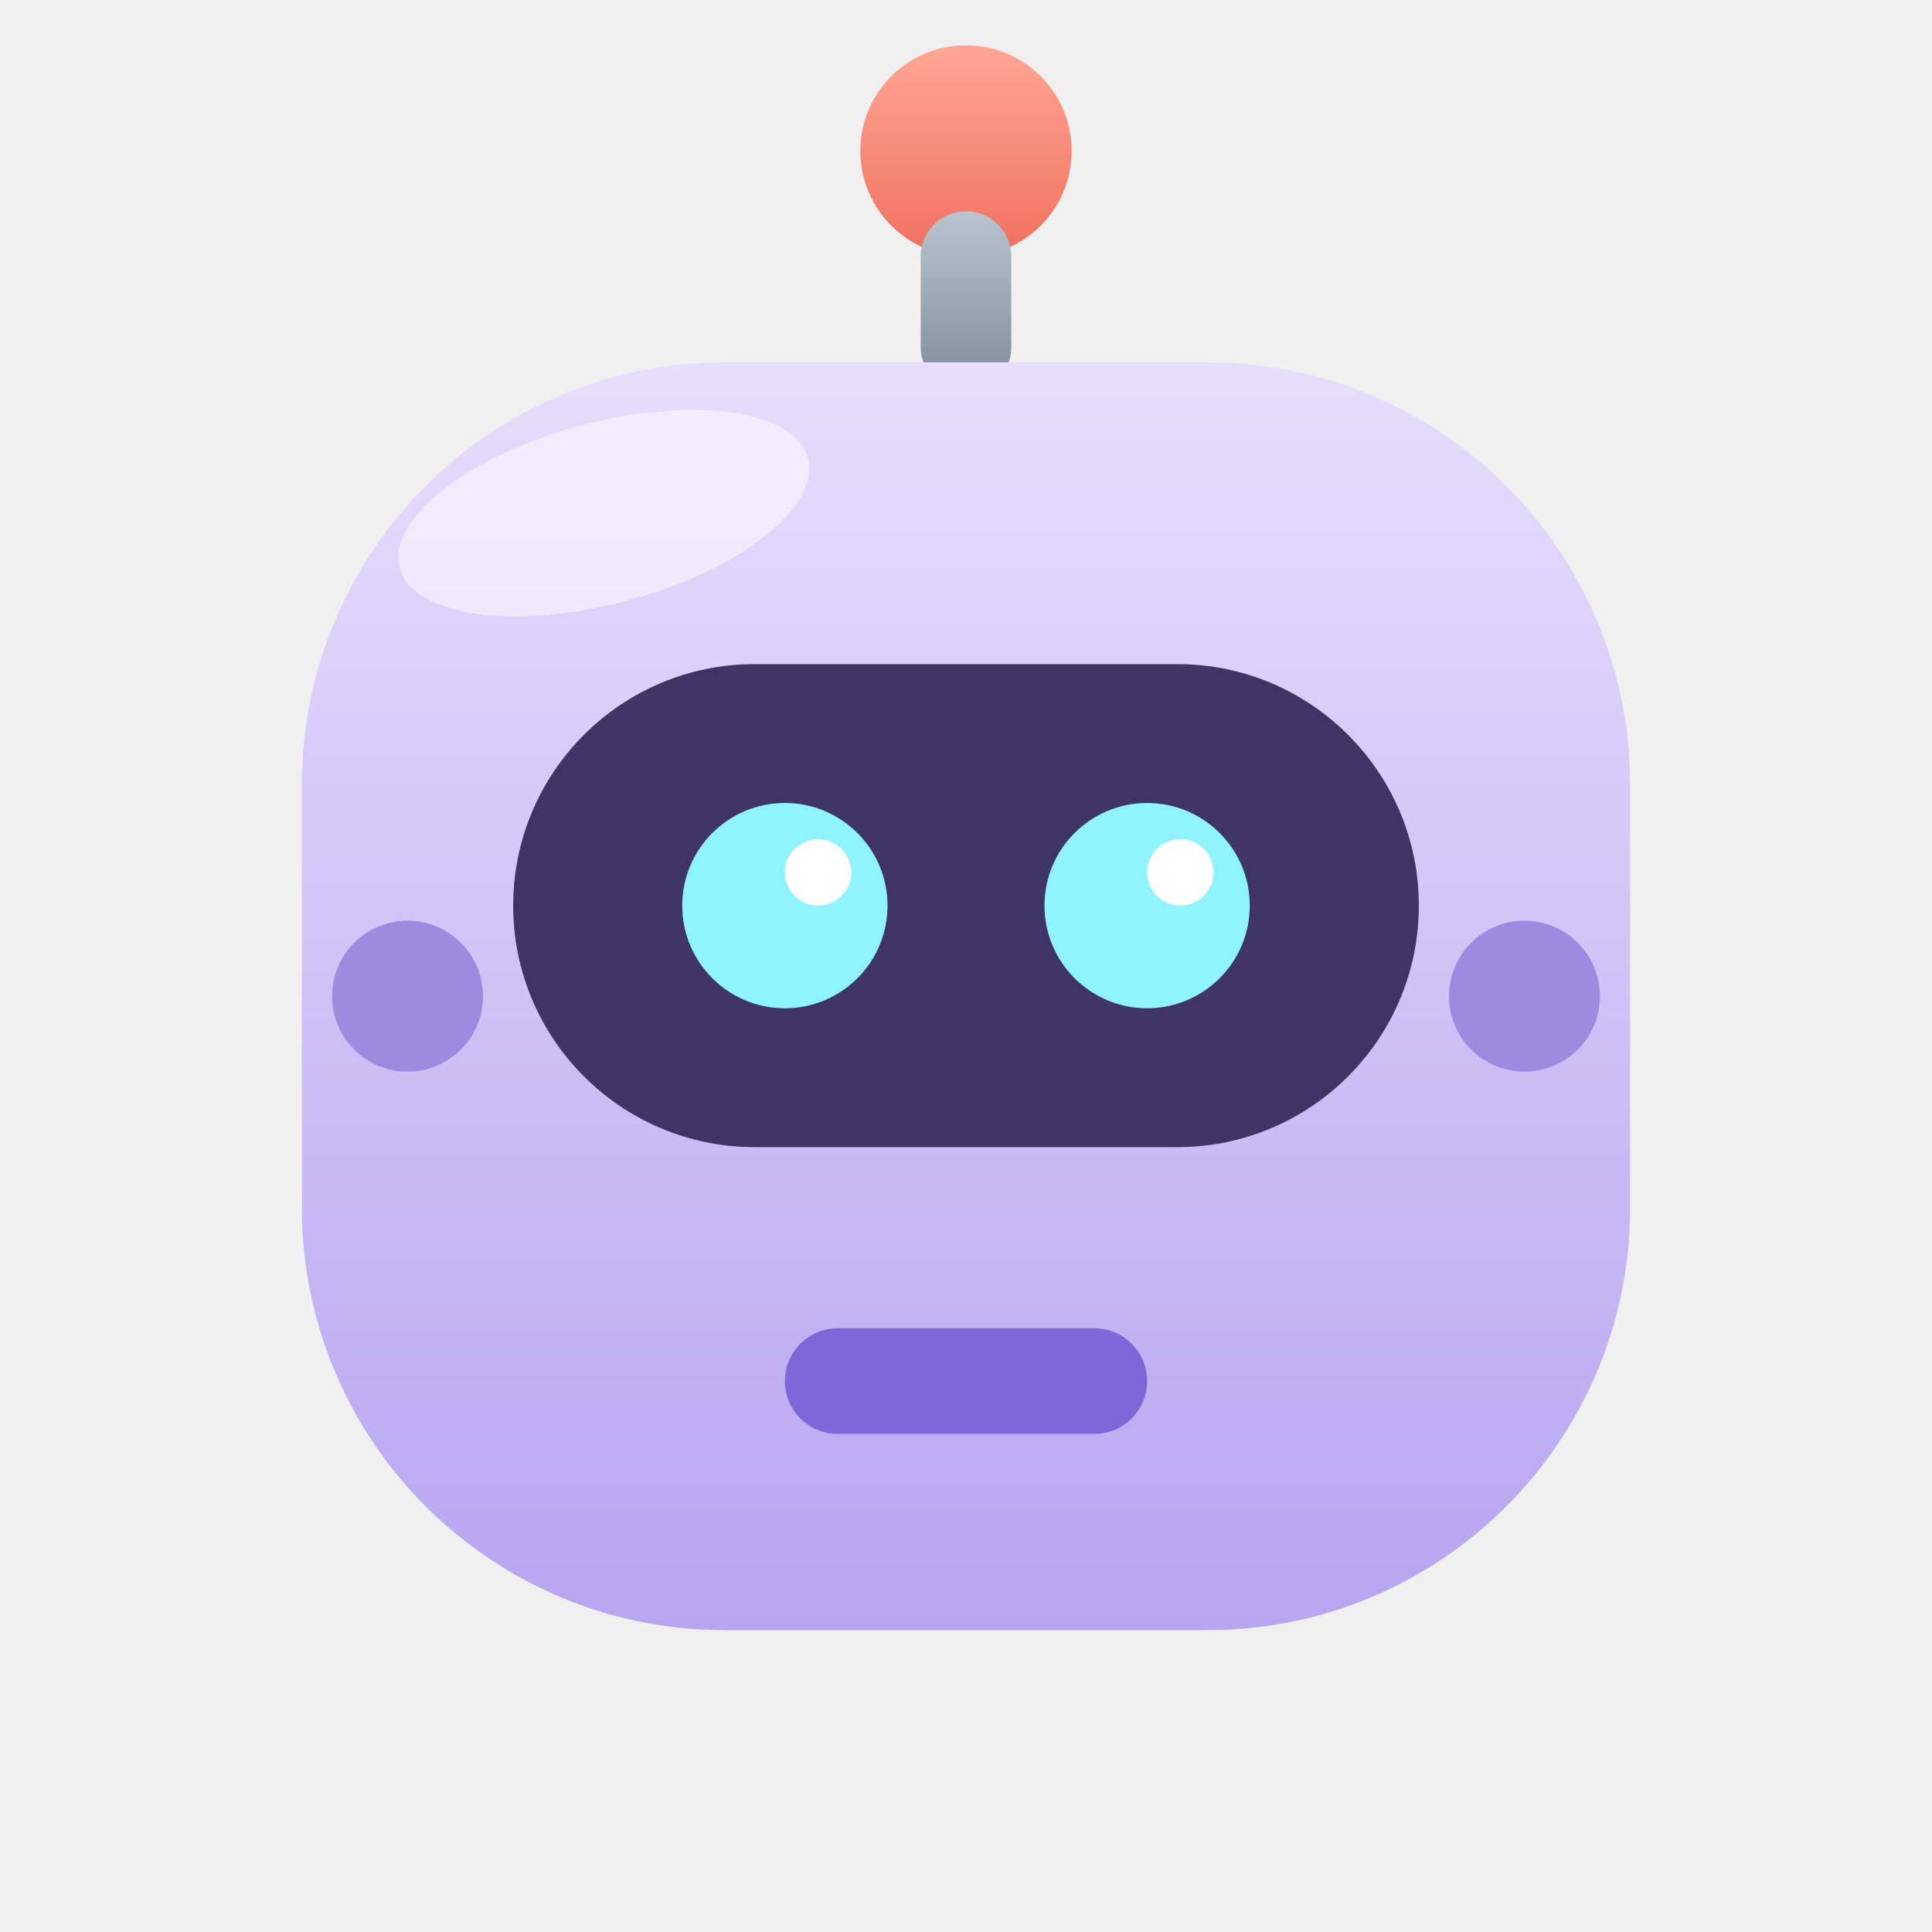
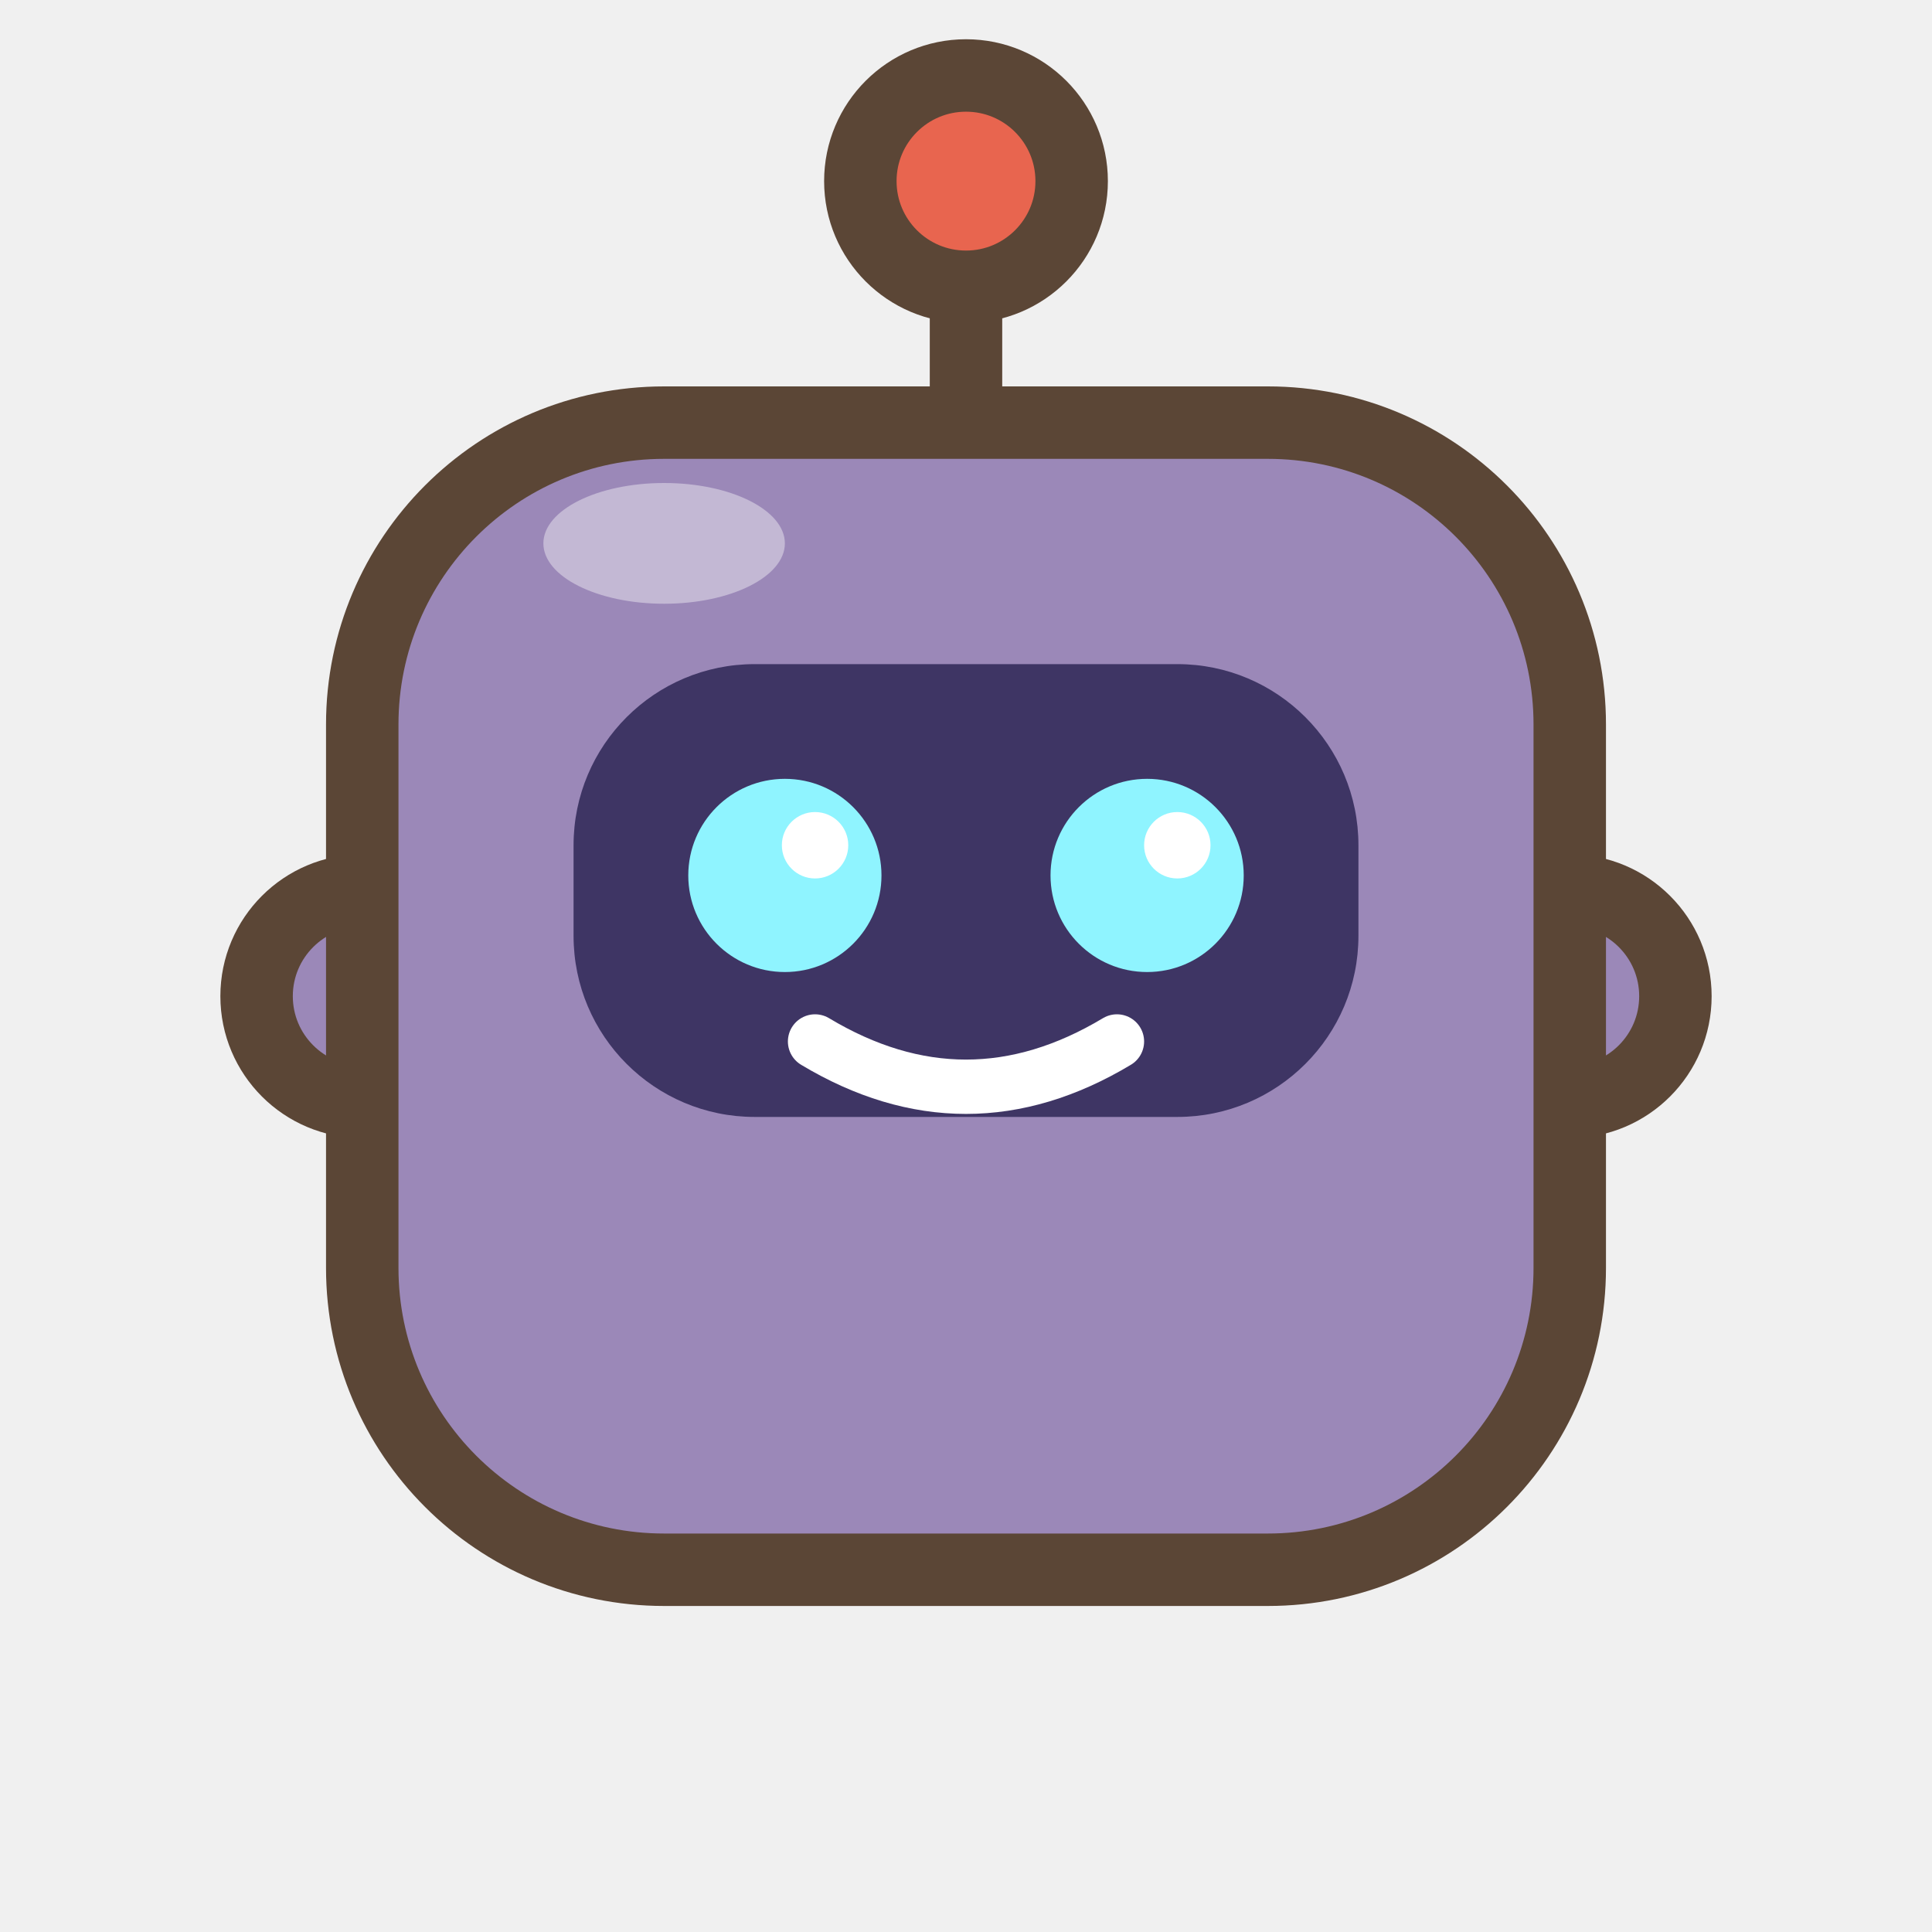
<svg xmlns="http://www.w3.org/2000/svg" viewBox="0 0 64 64">
-   <defs>
-     <linearGradient id="g-coral" x1="0" y1="0" x2="0" y2="1">
-       <stop offset="0" stop-color="#FFA793" />
-       <stop offset="1" stop-color="#F0705F" />
-     </linearGradient>
-     <linearGradient id="g-graydk" x1="0" y1="0" x2="0" y2="1">
-       <stop offset="0" stop-color="#B9C4CE" />
-       <stop offset="1" stop-color="#7E8B98" />
-     </linearGradient>
-     <linearGradient id="g-lav" x1="0" y1="0" x2="0" y2="1">
-       <stop offset="0" stop-color="#E6DEFC" />
-       <stop offset="1" stop-color="#B7A5F0" />
-     </linearGradient>
-   </defs>
-   <circle cx="32" cy="5" r="3.5" fill="url(#g-coral)" />
-   <rect x="30.5" y="7" width="3" height="6" rx="1.5" fill="url(#g-graydk)" />
-   <rect x="10" y="12" width="44" height="42" rx="14" fill="url(#g-lav)" />
-   <rect x="17" y="22" width="30" height="16" rx="8" fill="#3E3564" />
-   <circle cx="26" cy="30" r="3.4" fill="#8FF4FF" />
-   <circle cx="38" cy="30" r="3.4" fill="#8FF4FF" />
-   <circle cx="27.1" cy="28.9" r="1.1" fill="#fff" />
-   <circle cx="39.1" cy="28.9" r="1.1" fill="#fff" />
-   <rect x="26" y="44" width="12" height="3.5" rx="1.75" fill="#7C68D8" />
-   <circle cx="13.5" cy="33" r="2.5" fill="#9C8BE0" />
-   <circle cx="50.5" cy="33" r="2.5" fill="#9C8BE0" />
-   <ellipse cx="20" cy="17" rx="7" ry="3" fill="#fff" opacity=".5" transform="rotate(-15 20 17)" />
+   <style>.st{stroke:#5B4636;stroke-width:2.4;stroke-linejoin:round;stroke-linecap:round}.th{stroke:#5B4636;stroke-width:1.5;fill:none;stroke-linecap:round;stroke-linejoin:round}</style>
+   <path d="M32 14 L32 8" stroke="#5B4636" stroke-width="2.4" stroke-linecap="round" />
+   <circle class="st" cx="32" cy="6" r="3.5" fill="#E8654F" />
+   <circle class="st" cx="12" cy="33" r="3.5" fill="#9B88B8" />
+   <circle class="st" cx="52" cy="33" r="3.5" fill="#9B88B8" />
+   <rect class="st" x="12" y="14" width="40" height="38" rx="10" fill="#9B88B8" />
+   <rect x="19" y="22" width="26" height="15" rx="6" fill="#3E3564" />
+   <circle cx="26" cy="29" r="3.2" fill="#8FF4FF" />
+   <circle cx="38" cy="29" r="3.2" fill="#8FF4FF" />
+   <circle cx="27" cy="28" r="1.1" fill="#FFFFFF" />
+   <circle cx="39" cy="28" r="1.1" fill="#FFFFFF" />
+   <path d="M27 34.5 Q32 37.5 37 34.5" stroke="#FFFFFF" stroke-width="1.8" fill="none" stroke-linecap="round" />
+   <ellipse cx="22" cy="18" rx="4" ry="2" fill="#fff" opacity="0.4" />
</svg>
